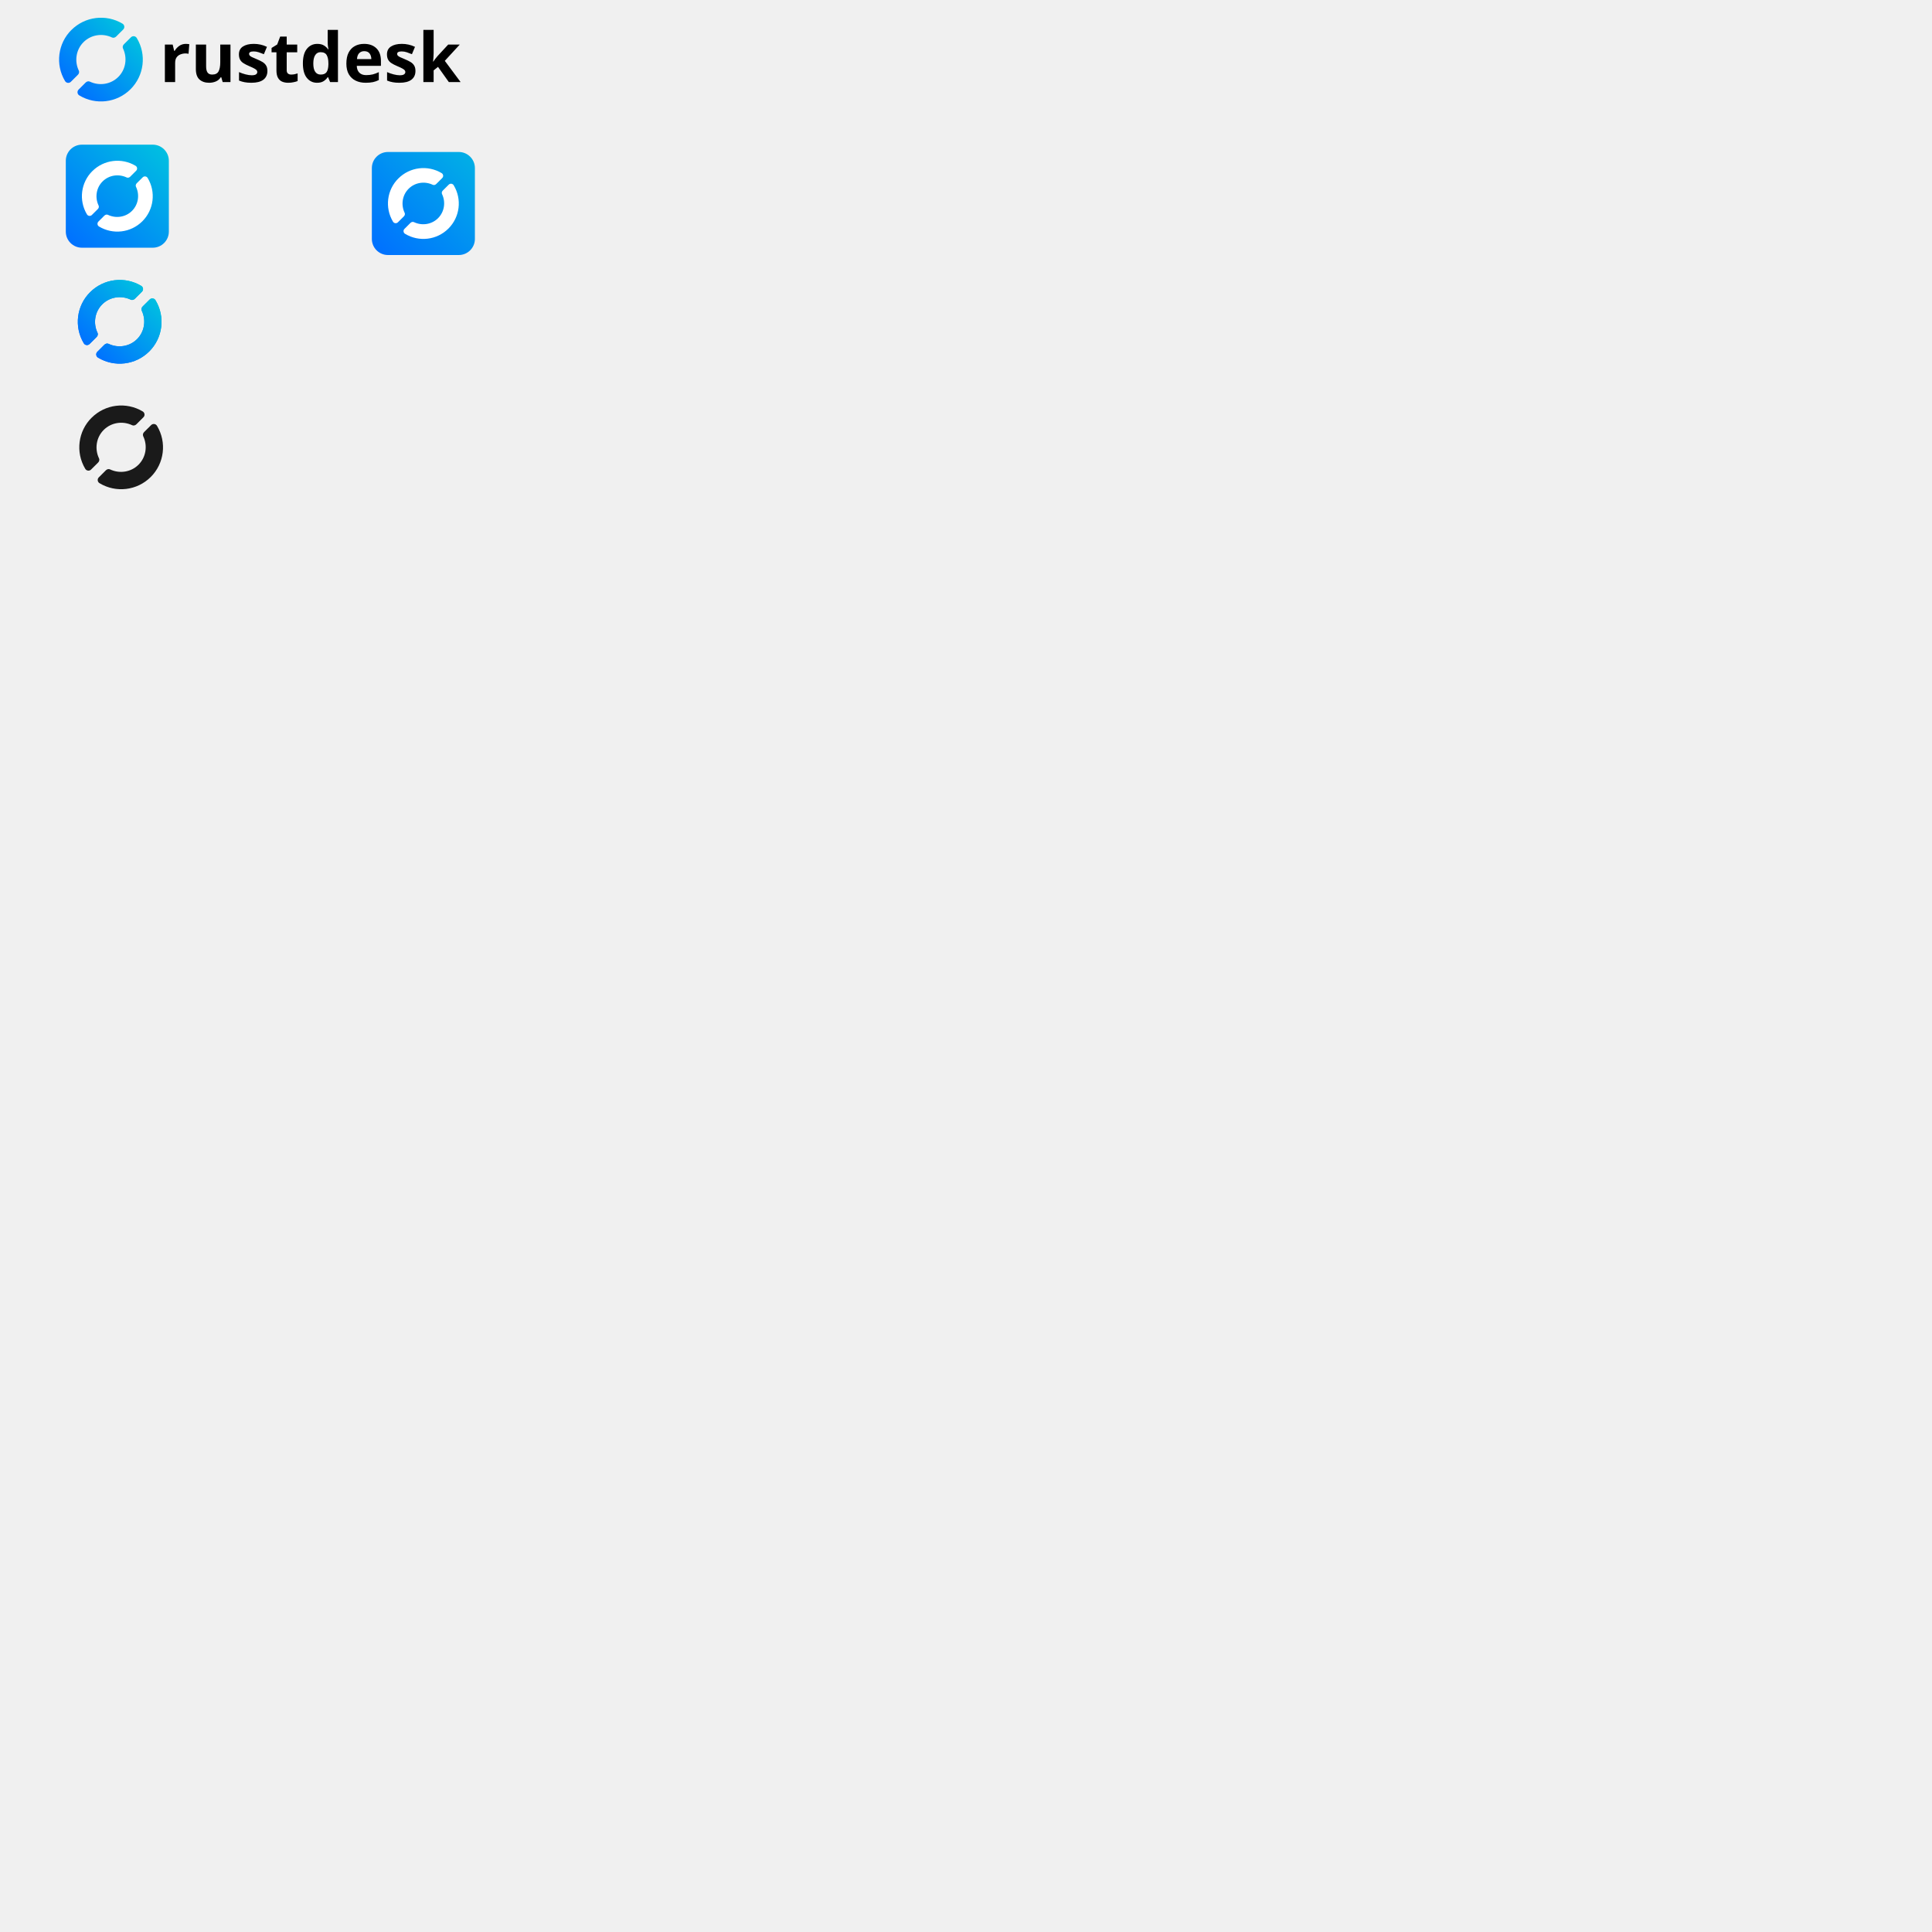
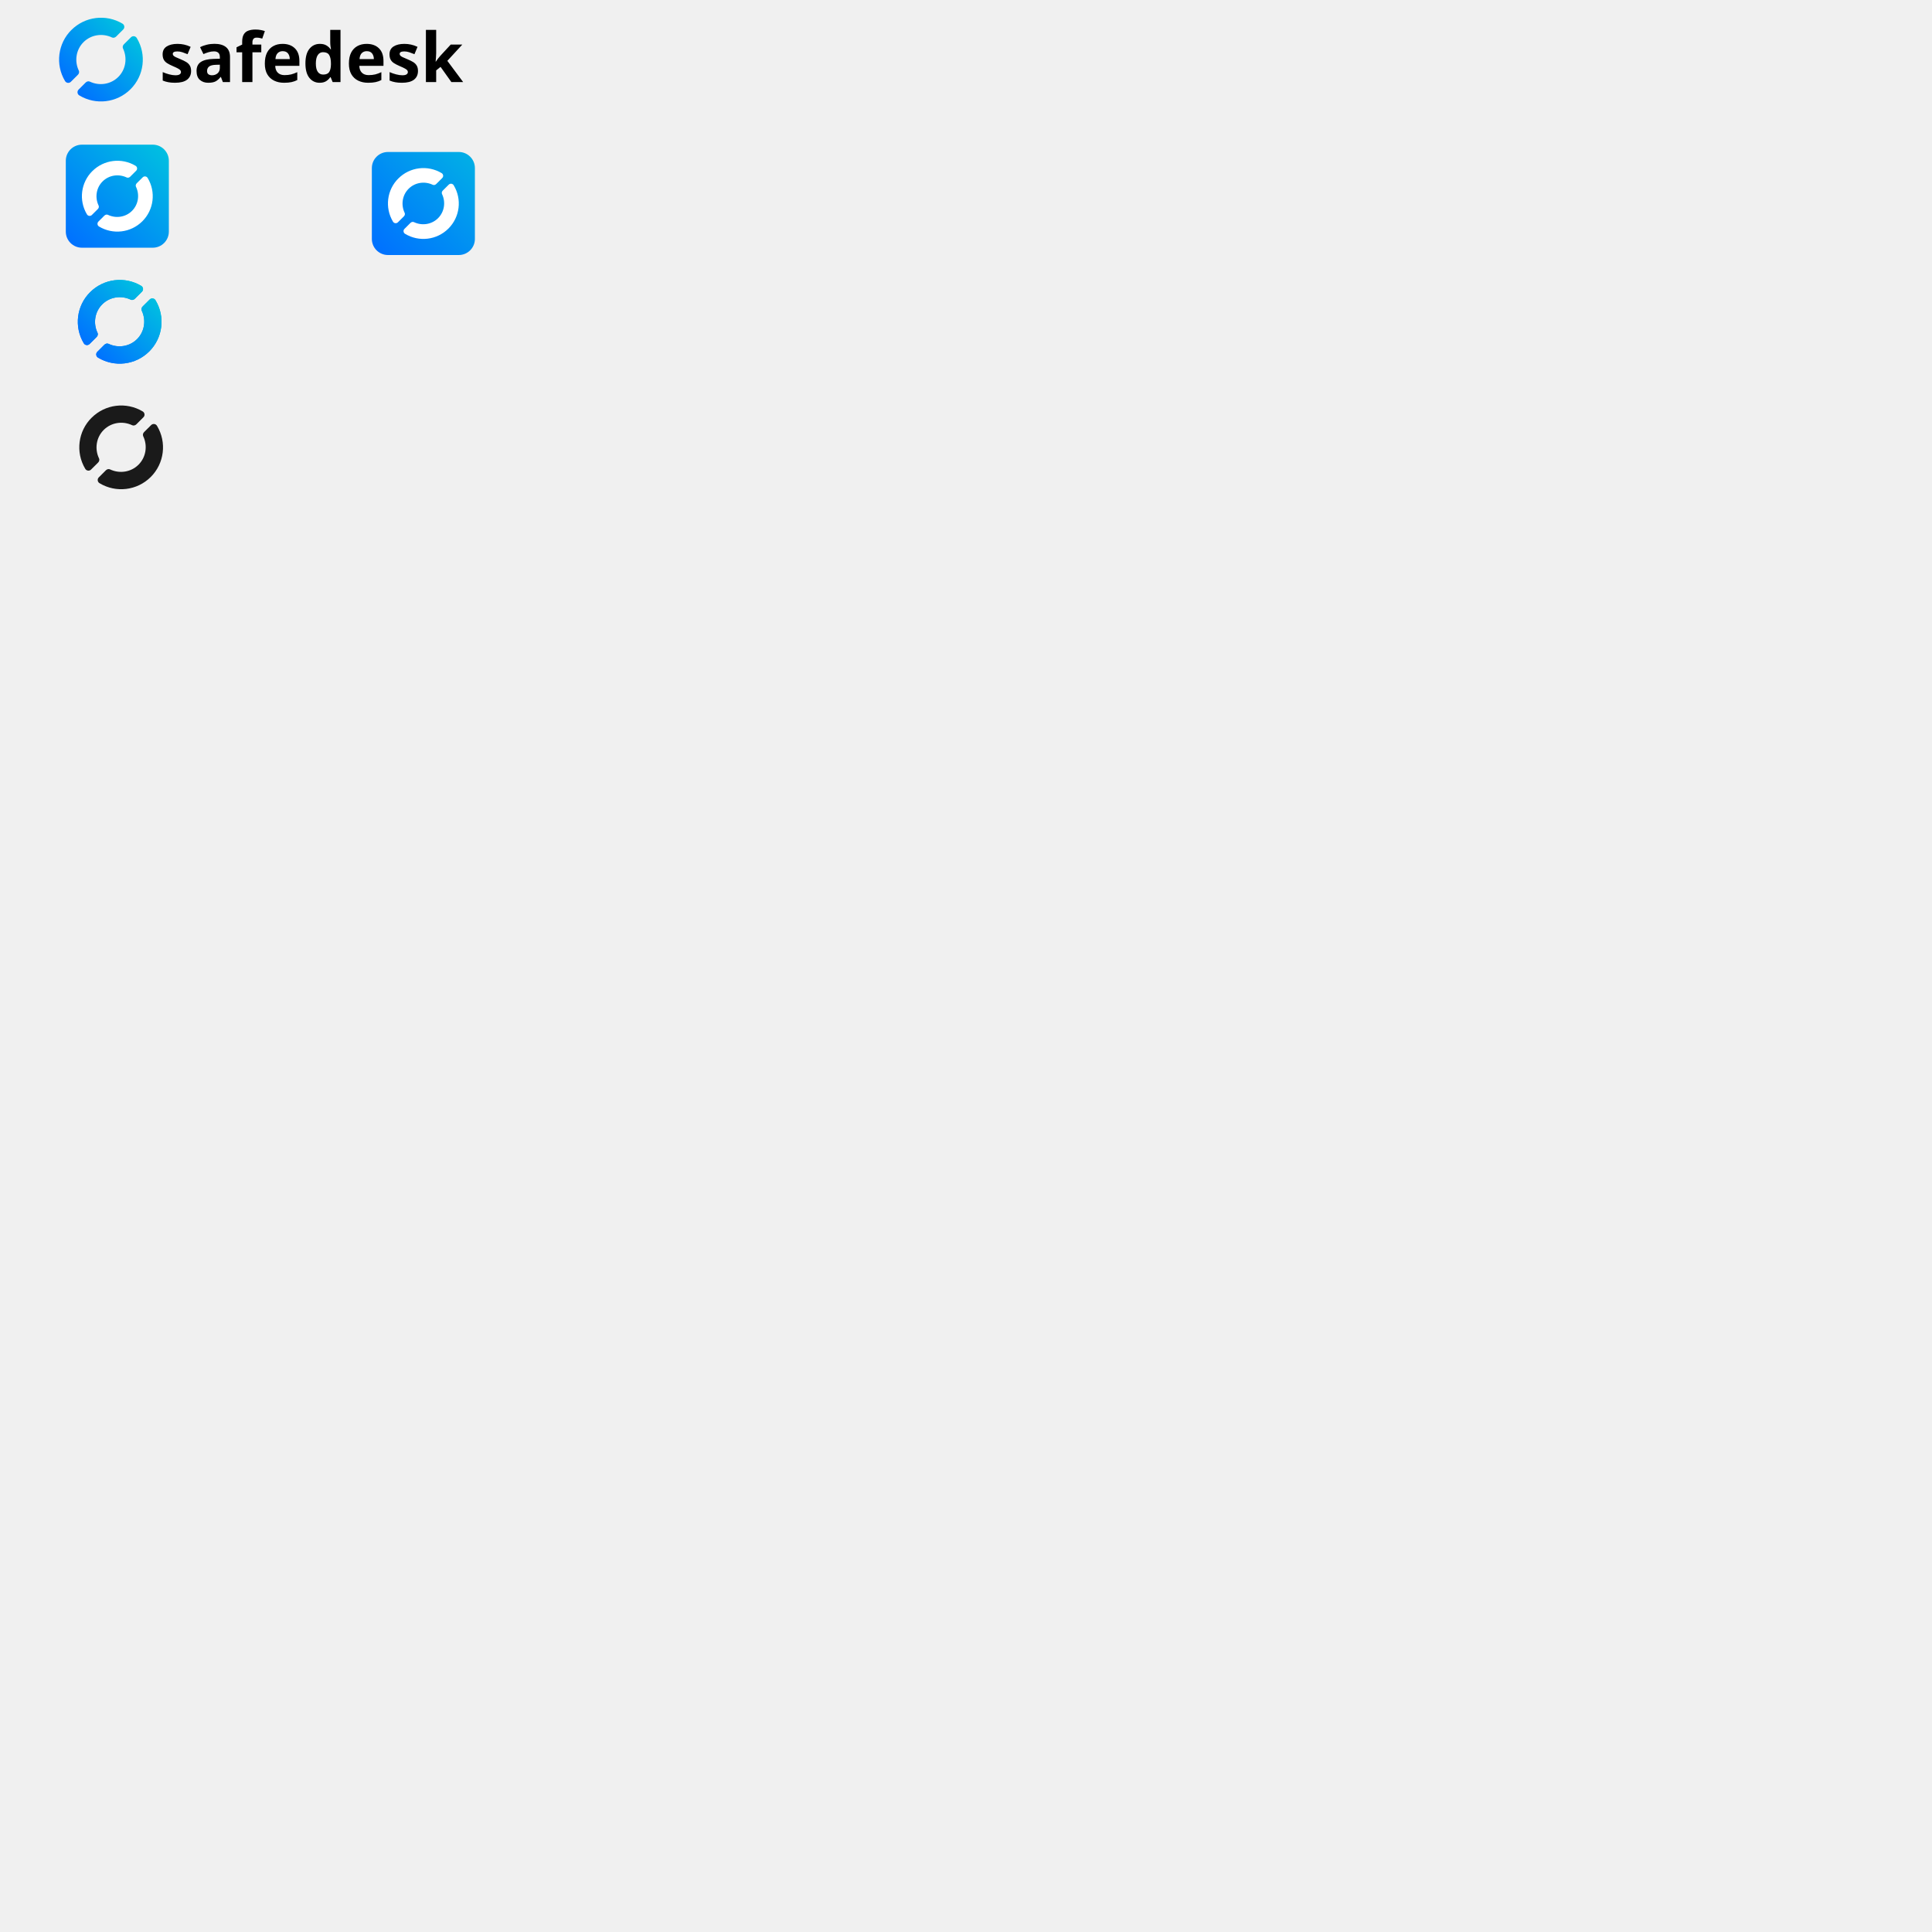
<svg xmlns="http://www.w3.org/2000/svg" xmlns:xlink="http://www.w3.org/1999/xlink" style="isolation:isolate" viewBox="66.993 897.484 600 600" version="1.1" id="svg11" xml:space="preserve" width="600" height="600">
  <defs id="defs15">
    <linearGradient id="linearGradient9947" x1="0.148" x2="0.845" y1="0.851" y2="0.154" gradientTransform="matrix(26.301,0,0,26.331,90.67354,911.7572)" gradientUnits="userSpaceOnUse">
      <stop offset="0" stop-color="#004ba6" id="stop9943" style="stop-color:#0071ff;stop-opacity:1;" />
      <stop offset="1" stop-color="#00bfe1" id="stop9945" style="stop-color:#01aee6;stop-opacity:1;" />
    </linearGradient>
    <linearGradient id="linearGradient9775" x1="0.045" x2="0.955" y1="0.955" y2="0.045" gradientTransform="matrix(32,0,0,32,231.03,929.9804)" gradientUnits="userSpaceOnUse">
      <stop offset="0" stop-color="#004ba6" id="stop9771" style="stop-color:#0071ff;stop-opacity:1;" />
      <stop offset="1" stop-color="#00bfe1" id="stop9773" style="stop-color:#01aee6;stop-opacity:1;" />
    </linearGradient>
    <linearGradient id="linearGradient5424" x1="0.148" x2="0.845" y1="0.851" y2="0.154" gradientTransform="matrix(26.301,0,0,26.331,90.67354,911.7572)" gradientUnits="userSpaceOnUse">
      <stop offset="0" stop-color="#004ba6" id="stop5420" style="stop-color:#0071ff;stop-opacity:1;" />
      <stop offset="1" stop-color="#00bfe1" id="stop5422" style="stop-color:#01aee6;stop-opacity:1;" />
    </linearGradient>
    <linearGradient id="linearGradient1258" x1="0.045" x2="0.955" y1="0.955" y2="0.045" gradientTransform="matrix(32,0,0,32,231.03,929.9804)" gradientUnits="userSpaceOnUse">
      <stop offset="0" stop-color="#004ba6" id="stop1254" style="stop-color:#0071ff;stop-opacity:1;" />
      <stop offset="1" stop-color="#00bfe1" id="stop1256" style="stop-color:#01aee6;stop-opacity:1;" />
    </linearGradient>
    <linearGradient id="linearGradient1228" x1="0.045" x2="0.955" y1="0.955" y2="0.045" gradientTransform="matrix(32,0,0,32,231.03,929.9804)" gradientUnits="userSpaceOnUse">
      <stop offset="0" stop-color="#004ba6" id="stop1224" style="stop-color:#0071ff;stop-opacity:1;" />
      <stop offset="100%" stop-color="#00bfe1" id="stop1226" />
    </linearGradient>
    <rect x="34.073" y="7.526" width="62.535" height="16.147" id="rect9005" />
    <linearGradient id="a-3" x1="0.045" x2="0.955" y1="0.955" y2="0.045" gradientTransform="matrix(32,0,0,32,231.03,929.9804)" gradientUnits="userSpaceOnUse">
      <stop offset="0%" stop-color="#004ba6" id="stop294" />
      <stop offset="100%" stop-color="#00bfe1" id="stop296" />
    </linearGradient>
    <linearGradient xlink:href="#linearGradient1228" id="linearGradient426" gradientUnits="userSpaceOnUse" gradientTransform="matrix(32,0,0,32,45.09661,851.7449)" x1="0.045" y1="0.955" x2="0.955" y2="0.045" />
    <linearGradient xlink:href="#a" id="linearGradient5414" gradientUnits="userSpaceOnUse" gradientTransform="matrix(26.00048,0,0,25.99935,91.16012,984.4207)" x1="0.148" y1="0.851" x2="0.845" y2="0.154" />
    <linearGradient xlink:href="#a" id="linearGradient9753" gradientUnits="userSpaceOnUse" gradientTransform="matrix(26.00048,0,0,25.99935,66.99302,897.4845)" x1="0.148" y1="0.851" x2="0.845" y2="0.154" />
    <linearGradient xlink:href="#linearGradient9775" id="linearGradient9769" gradientUnits="userSpaceOnUse" gradientTransform="matrix(32,0,0,32,45.09661,851.7449)" x1="0.045" y1="0.955" x2="0.955" y2="0.045" />
    <linearGradient xlink:href="#a" id="linearGradient9831" gradientUnits="userSpaceOnUse" gradientTransform="matrix(22.0004,0,0,21.99946,71.99301,902.4844)" x1="0.148" y1="0.851" x2="0.845" y2="0.154" />
    <linearGradient xlink:href="#a" id="linearGradient342" gradientUnits="userSpaceOnUse" gradientTransform="matrix(26.00048,0,0,25.99936,17.98453,891.7487)" x1="0.148" y1="0.851" x2="0.845" y2="0.154" />
    <linearGradient xlink:href="#a" id="linearGradient765" gradientUnits="userSpaceOnUse" gradientTransform="matrix(26.00048,0,0,25.99936,17.98453,891.7487)" x1="0.148" y1="0.851" x2="0.845" y2="0.154" />
  </defs>
  <linearGradient id="a" x1="0.148" x2="0.845" y1="0.851" y2="0.154" gradientTransform="matrix(26.301,0,0,26.331,90.67354,911.7572)" gradientUnits="userSpaceOnUse">
    <stop offset="0" stop-color="#004ba6" id="stop4" style="stop-color:#0071ff;stop-opacity:1;" />
    <stop offset="1" stop-color="#00bfe1" id="stop6" style="stop-color:#00bfe1;stop-opacity:1;" />
  </linearGradient>
  <text xml:space="preserve" transform="translate(66.993,897.484)" id="text9003" style="white-space:pre;shape-inside:url(#rect9005);display:inline;fill:#0071ff" />
  <path fill="url(#a)" d="m 113.485,990.488 -2.135,2.122 c -0.376,0.337 -0.557,0.879 -0.347,1.337 1.423,2.976 0.883,6.524 -1.451,8.856 -2.335,2.331 -5.887,2.871 -8.867,1.449 -0.439,-0.197 -0.954,-0.03 -1.292,0.313 l -2.17,2.166 c -0.255,0.25 -0.381,0.602 -0.34,0.956 0.041,0.354 0.243,0.669 0.548,0.854 5.113,3.095 11.679,2.306 15.911,-1.912 4.232,-4.216 5.039,-10.773 1.955,-15.887 -0.177,-0.311 -0.489,-0.522 -0.844,-0.572 -0.355,-0.05 -0.713,0.068 -0.968,0.318 z m -18.467,-2.306 c -4.253,4.2 -5.086,10.758 -2.02,15.885 0.177,0.312 0.488,0.523 0.843,0.573 0.355,0.05 0.713,-0.068 0.969,-0.319 l 2.123,-2.109 c 0.385,-0.337 0.572,-0.885 0.359,-1.349 -1.423,-2.976 -0.884,-6.524 1.451,-8.856 2.334,-2.331 5.887,-2.871 8.866,-1.45 0.434,0.195 0.942,0.033 1.281,-0.3 l 2.182,-2.179 c 0.255,-0.249 0.381,-0.601 0.34,-0.956 -0.042,-0.353 -0.243,-0.668 -0.548,-0.854 -5.122,-3.068 -11.678,-2.255 -15.893,1.972 z" id="path5412" style="fill:url(#linearGradient5414);stroke-width:0.988" />
  <g id="g9521">
    <g id="g3226" transform="translate(42.33301,90.66725)">
      <path fill="url(#a)" d="M 72.097,883.745 H 50.097 c -2.76,0 -5,-2.24 -5,-5 v -22 c 0,-2.759 2.24,-5 5,-5 h 22 c 2.759,0 5,2.241 5,5 v 22 c 0,2.76 -2.241,5 -5,5 z" id="path422" style="isolation:isolate;fill:url(#linearGradient426)" />
    </g>
    <path fill="url(#a)" d="m 111.32,952.547 -1.807,1.795 c -0.318,0.285 -0.472,0.744 -0.293,1.131 1.204,2.518 0.747,5.52 -1.228,7.494 -1.976,1.973 -4.981,2.429 -7.502,1.226 -0.371,-0.166 -0.807,-0.025 -1.093,0.265 l -1.836,1.833 c -0.216,0.211 -0.322,0.51 -0.288,0.809 0.034,0.3 0.206,0.567 0.463,0.723 4.326,2.618 9.882,1.951 13.463,-1.618 3.581,-3.568 4.264,-9.115 1.655,-13.443 -0.15,-0.263 -0.414,-0.442 -0.714,-0.484 -0.3,-0.042 -0.603,0.058 -0.819,0.269 z m -15.626,-1.951 c -3.599,3.554 -4.304,9.103 -1.709,13.441 0.15,0.264 0.413,0.443 0.714,0.485 0.3,0.042 0.603,-0.058 0.82,-0.27 l 1.797,-1.785 c 0.325,-0.285 0.484,-0.749 0.303,-1.141 -1.204,-2.518 -0.748,-5.52 1.228,-7.494 1.975,-1.973 4.981,-2.429 7.502,-1.227 0.367,0.165 0.797,0.028 1.084,-0.254 l 1.846,-1.844 c 0.216,-0.211 0.322,-0.509 0.288,-0.809 -0.035,-0.299 -0.206,-0.566 -0.463,-0.723 -4.334,-2.596 -9.881,-1.908 -13.448,1.669 z" id="path9011" style="fill:#ffffff;fill-opacity:1;stroke-width:0.836" />
  </g>
  <path fill="url(#a)" d="m 113.485,990.488 -2.135,2.122 c -0.376,0.337 -0.557,0.879 -0.347,1.337 1.423,2.976 0.883,6.524 -1.451,8.856 -2.335,2.331 -5.887,2.871 -8.867,1.449 -0.439,-0.197 -0.954,-0.03 -1.292,0.313 l -2.17,2.166 c -0.255,0.25 -0.381,0.602 -0.34,0.956 0.041,0.354 0.243,0.669 0.548,0.854 5.113,3.095 11.679,2.306 15.911,-1.912 4.232,-4.216 5.039,-10.773 1.955,-15.887 -0.177,-0.311 -0.489,-0.522 -0.844,-0.572 -0.355,-0.05 -0.713,0.068 -0.968,0.318 z m -18.467,-2.306 c -4.253,4.2 -5.086,10.758 -2.02,15.885 0.177,0.312 0.488,0.523 0.843,0.573 0.355,0.05 0.713,-0.068 0.969,-0.319 l 2.123,-2.109 c 0.385,-0.337 0.572,-0.885 0.359,-1.349 -1.423,-2.976 -0.884,-6.524 1.451,-8.856 2.334,-2.331 5.887,-2.871 8.866,-1.45 0.434,0.195 0.942,0.033 1.281,-0.3 l 2.182,-2.179 c 0.255,-0.249 0.381,-0.601 0.34,-0.956 -0.042,-0.353 -0.243,-0.668 -0.548,-0.854 -5.122,-3.068 -11.678,-2.255 -15.893,1.972 z" id="path9523" style="fill:url(#linearGradient5414);stroke-width:0.988" />
  <g id="g9759" transform="translate(18.35032,5.505096)">
    <g id="g8359">
      <text xml:space="preserve" style="font-style:normal;font-variant:normal;font-weight:normal;font-stretch:normal;font-size:21.333px;font-family:Asap;-inkscape-font-specification:Asap;fill:#0071ff" x="98.192" y="917.463" id="text9011">
-         <tspan id="tspan9009" x="98.192" y="917.463" style="font-style:normal;font-variant:normal;font-weight:600;font-stretch:normal;font-size:21.333px;font-family:Nunito;-inkscape-font-specification:'Nunito Semi-Bold';fill:#000000">rustdesk</tspan>
+         <tspan id="tspan9009" x="98.192" y="917.463" style="font-style:normal;font-variant:normal;font-weight:600;font-stretch:normal;font-size:21.333px;font-family:Nunito;-inkscape-font-specification:'Nunito Semi-Bold';fill:#000000">safedesk</tspan>
      </text>
    </g>
    <path fill="url(#a)" d="m 89.318,903.552 -2.135,2.122 c -0.376,0.337 -0.557,0.879 -0.347,1.337 1.423,2.976 0.883,6.524 -1.451,8.856 -2.335,2.331 -5.887,2.871 -8.867,1.449 -0.439,-0.197 -0.954,-0.03 -1.292,0.313 l -2.17,2.166 c -0.255,0.25 -0.381,0.602 -0.34,0.956 0.041,0.354 0.243,0.669 0.548,0.854 5.113,3.095 11.679,2.306 15.911,-1.912 4.232,-4.216 5.039,-10.773 1.955,-15.887 -0.177,-0.311 -0.489,-0.522 -0.844,-0.572 -0.355,-0.05 -0.713,0.068 -0.968,0.318 z m -18.467,-2.306 c -4.253,4.2 -5.086,10.758 -2.02,15.885 0.177,0.312 0.488,0.523 0.843,0.573 0.355,0.05 0.713,-0.068 0.969,-0.319 l 2.123,-2.109 c 0.385,-0.337 0.572,-0.885 0.359,-1.349 -1.423,-2.976 -0.884,-6.524 1.451,-8.856 2.334,-2.331 5.887,-2.871 8.866,-1.45 0.434,0.195 0.942,0.033 1.281,-0.3 l 2.182,-2.179 c 0.255,-0.249 0.381,-0.601 0.34,-0.956 -0.042,-0.353 -0.243,-0.668 -0.548,-0.854 -5.122,-3.068 -11.678,-2.255 -15.893,1.972 z" id="path9751" style="fill:url(#linearGradient9753);stroke-width:0.988" />
  </g>
  <g id="g9767" transform="translate(95.04653,2.270736)">
    <g id="g9763" transform="translate(42.33301,90.66725)">
      <path fill="url(#a)" d="M 72.097,883.745 H 50.097 c -2.76,0 -5,-2.24 -5,-5 v -22 c 0,-2.759 2.24,-5 5,-5 h 22 c 2.759,0 5,2.241 5,5 v 22 c 0,2.76 -2.241,5 -5,5 z" id="path9761" style="isolation:isolate;fill:url(#linearGradient9769)" />
    </g>
    <path fill="url(#a)" d="m 111.32,952.547 -1.807,1.795 c -0.318,0.285 -0.472,0.744 -0.293,1.131 1.204,2.518 0.747,5.52 -1.228,7.494 -1.976,1.973 -4.981,2.429 -7.502,1.226 -0.371,-0.166 -0.807,-0.025 -1.093,0.265 l -1.836,1.833 c -0.216,0.211 -0.322,0.51 -0.288,0.809 0.034,0.3 0.206,0.567 0.463,0.723 4.326,2.618 9.882,1.951 13.463,-1.618 3.581,-3.568 4.264,-9.115 1.655,-13.443 -0.15,-0.263 -0.414,-0.442 -0.714,-0.484 -0.3,-0.042 -0.603,0.058 -0.819,0.269 z m -15.626,-1.951 c -3.599,3.554 -4.304,9.103 -1.709,13.441 0.15,0.264 0.413,0.443 0.714,0.485 0.3,0.042 0.603,-0.058 0.82,-0.27 l 1.797,-1.785 c 0.325,-0.285 0.484,-0.749 0.303,-1.141 -1.204,-2.518 -0.748,-5.52 1.228,-7.494 1.975,-1.973 4.981,-2.429 7.502,-1.227 0.367,0.165 0.797,0.028 1.084,-0.254 l 1.846,-1.844 c 0.216,-0.211 0.322,-0.509 0.288,-0.809 -0.035,-0.299 -0.206,-0.566 -0.463,-0.723 -4.334,-2.596 -9.881,-1.908 -13.448,1.669 z" id="path9765" style="fill:#ffffff;fill-opacity:1;stroke-width:0.836" />
  </g>
  <g id="g9825" transform="translate(-74.12332,-7.46099)">
    <g id="g9821" transform="translate(42.33301,90.66725)" />
  </g>
  <g id="g9889" transform="translate(-59.55055,66.71606)">
    <rect style="fill:#ffffff;fill-opacity:1;stroke:none;stroke-width:1;stroke-dasharray:none;stroke-opacity:1;paint-order:fill markers stroke" id="rect9885" width="32" height="32" x="66.993" y="897.484" />
    <path fill="url(#a)" d="m 90.883,907.619 -1.807,1.795 c -0.318,0.285 -0.472,0.744 -0.293,1.131 1.204,2.518 0.747,5.52 -1.228,7.494 -1.976,1.973 -4.981,2.429 -7.502,1.226 -0.371,-0.166 -0.807,-0.025 -1.093,0.265 l -1.836,1.833 c -0.216,0.211 -0.322,0.51 -0.288,0.809 0.034,0.3 0.206,0.567 0.463,0.723 4.326,2.618 9.882,1.951 13.463,-1.618 3.581,-3.568 4.264,-9.115 1.655,-13.443 -0.15,-0.263 -0.414,-0.442 -0.714,-0.484 -0.3,-0.043 -0.603,0.058 -0.819,0.269 z m -15.626,-1.951 c -3.599,3.554 -4.304,9.103 -1.709,13.441 0.15,0.264 0.413,0.443 0.714,0.485 0.3,0.042 0.603,-0.058 0.82,-0.27 l 1.797,-1.785 c 0.325,-0.285 0.484,-0.749 0.303,-1.141 -1.204,-2.518 -0.748,-5.52 1.228,-7.493 1.975,-1.973 4.981,-2.429 7.502,-1.227 0.367,0.165 0.797,0.028 1.084,-0.254 l 1.846,-1.844 c 0.216,-0.211 0.322,-0.509 0.288,-0.809 -0.035,-0.299 -0.206,-0.566 -0.463,-0.723 -4.334,-2.596 -9.881,-1.908 -13.448,1.668 z" id="path9829" style="fill:url(#linearGradient9831);stroke-width:0.988" />
  </g>
  <path fill="url(#a)" d="m 113.944,1029.483 -2.135,2.122 c -0.376,0.337 -0.557,0.879 -0.347,1.337 1.423,2.976 0.883,6.524 -1.451,8.856 -2.335,2.331 -5.887,2.871 -8.867,1.449 -0.439,-0.197 -0.954,-0.03 -1.292,0.313 l -2.17,2.166 c -0.255,0.25 -0.381,0.602 -0.34,0.956 0.041,0.354 0.243,0.669 0.548,0.854 5.113,3.095 11.679,2.306 15.911,-1.912 4.232,-4.216 5.039,-10.773 1.955,-15.887 -0.177,-0.311 -0.489,-0.522 -0.844,-0.572 -0.355,-0.05 -0.713,0.068 -0.968,0.318 z m -18.467,-2.306 c -4.253,4.2 -5.086,10.758 -2.02,15.885 0.177,0.312 0.488,0.523 0.843,0.573 0.355,0.05 0.713,-0.068 0.969,-0.319 l 2.123,-2.109 c 0.385,-0.337 0.572,-0.885 0.359,-1.349 -1.423,-2.976 -0.884,-6.524 1.451,-8.856 2.334,-2.331 5.887,-2.871 8.866,-1.45 0.434,0.195 0.942,0.033 1.281,-0.3 l 2.182,-2.179 c 0.255,-0.249 0.381,-0.601 0.34,-0.956 -0.042,-0.353 -0.243,-0.668 -0.548,-0.854 -5.122,-3.068 -11.678,-2.255 -15.893,1.972 z" id="path357" style="fill:#1a1a1a;stroke-width:0.988" />
  <path fill="url(#a)" d="m 34.579,1018.473 -2.135,2.122 c -0.376,0.337 -0.557,0.879 -0.347,1.337 1.423,2.976 0.883,6.524 -1.451,8.856 -2.335,2.331 -5.887,2.871 -8.867,1.449 -0.439,-0.197 -0.954,-0.03 -1.292,0.313 l -2.17,2.166 c -0.255,0.25 -0.381,0.602 -0.34,0.956 0.041,0.354 0.243,0.669 0.548,0.854 5.113,3.095 11.679,2.306 15.911,-1.912 4.232,-4.216 5.039,-10.773 1.955,-15.887 -0.177,-0.311 -0.489,-0.522 -0.844,-0.572 -0.355,-0.05 -0.713,0.068 -0.968,0.318 z m -18.467,-2.306 c -4.253,4.2 -5.086,10.758 -2.02,15.885 0.177,0.312 0.488,0.523 0.843,0.573 0.355,0.05 0.713,-0.068 0.969,-0.319 l 2.123,-2.109 c 0.385,-0.337 0.572,-0.885 0.359,-1.349 -1.423,-2.976 -0.884,-6.524 1.451,-8.856 2.334,-2.331 5.887,-2.871 8.866,-1.45 0.434,0.195 0.942,0.033 1.281,-0.3 l 2.182,-2.179 c 0.255,-0.249 0.381,-0.601 0.34,-0.956 -0.042,-0.353 -0.243,-0.668 -0.548,-0.854 -5.122,-3.068 -11.678,-2.255 -15.893,1.972 z" id="path408" style="fill:#ffffff;stroke-width:0.988" />
  <g id="g763" transform="translate(-49.90362,15.78627)">
    <g id="g761">
      <rect style="fill:#ffffff;fill-opacity:1;stroke:none;stroke-width:1;stroke-dasharray:none;stroke-opacity:1;paint-order:fill markers stroke" id="rect757" width="32" height="32" x="14.985" y="888.748" rx="5" ry="5" />
      <path fill="url(#a)" d="m 40.309,897.816 -2.135,2.122 c -0.376,0.337 -0.557,0.879 -0.347,1.337 1.423,2.976 0.883,6.524 -1.451,8.856 -2.335,2.331 -5.887,2.871 -8.867,1.449 -0.439,-0.197 -0.954,-0.03 -1.292,0.313 l -2.17,2.166 c -0.255,0.25 -0.381,0.602 -0.34,0.956 0.041,0.354 0.243,0.669 0.548,0.854 5.113,3.095 11.679,2.306 15.911,-1.912 4.232,-4.216 5.039,-10.773 1.955,-15.887 -0.177,-0.311 -0.489,-0.522 -0.844,-0.572 -0.355,-0.05 -0.713,0.068 -0.968,0.318 z M 21.843,895.511 c -4.253,4.2 -5.086,10.758 -2.02,15.885 0.177,0.312 0.488,0.523 0.843,0.573 0.355,0.05 0.713,-0.068 0.969,-0.319 l 2.123,-2.109 c 0.385,-0.337 0.572,-0.885 0.359,-1.349 -1.423,-2.976 -0.884,-6.524 1.451,-8.856 2.334,-2.331 5.887,-2.871 8.866,-1.45 0.434,0.195 0.942,0.033 1.281,-0.3 l 2.182,-2.179 c 0.255,-0.249 0.381,-0.601 0.34,-0.956 -0.041,-0.353 -0.243,-0.668 -0.548,-0.854 -5.122,-3.068 -11.678,-2.255 -15.893,1.972 z" id="path759" style="fill:url(#linearGradient765);stroke-width:0.988" />
    </g>
  </g>
  <path style="fill:#000000;stroke-width:1" id="path2240" d="" />
  <g id="g340" transform="translate(-53.94018,69.13041)">
    <g id="g369" transform="translate(-2.109404,-5.177626)">
      <rect style="fill:#ffffff;fill-opacity:1;stroke:none;stroke-width:1;stroke-dasharray:none;stroke-opacity:1;paint-order:fill markers stroke" id="rect336" width="32" height="32" x="14.985" y="888.748" rx="7" ry="7" />
      <path fill="url(#a)" d="m 40.309,897.816 -2.135,2.122 c -0.376,0.337 -0.557,0.879 -0.347,1.337 1.423,2.976 0.883,6.524 -1.451,8.856 -2.335,2.331 -5.887,2.871 -8.867,1.449 -0.439,-0.197 -0.954,-0.03 -1.292,0.313 l -2.17,2.166 c -0.255,0.25 -0.381,0.602 -0.34,0.956 0.041,0.354 0.243,0.669 0.548,0.854 5.113,3.095 11.679,2.306 15.911,-1.912 4.232,-4.216 5.039,-10.773 1.955,-15.887 -0.177,-0.311 -0.489,-0.522 -0.844,-0.572 -0.355,-0.05 -0.713,0.068 -0.968,0.318 z M 21.843,895.511 c -4.253,4.2 -5.086,10.758 -2.02,15.885 0.177,0.312 0.488,0.523 0.843,0.573 0.355,0.05 0.713,-0.068 0.969,-0.319 l 2.123,-2.109 c 0.385,-0.337 0.572,-0.885 0.359,-1.349 -1.423,-2.976 -0.884,-6.524 1.451,-8.856 2.334,-2.331 5.887,-2.871 8.866,-1.45 0.434,0.195 0.942,0.033 1.281,-0.3 l 2.182,-2.179 c 0.255,-0.249 0.381,-0.601 0.34,-0.956 -0.041,-0.353 -0.243,-0.668 -0.548,-0.854 -5.122,-3.068 -11.678,-2.255 -15.893,1.972 z" id="path338" style="fill:url(#linearGradient342);stroke-width:0.988" />
    </g>
  </g>
</svg>
